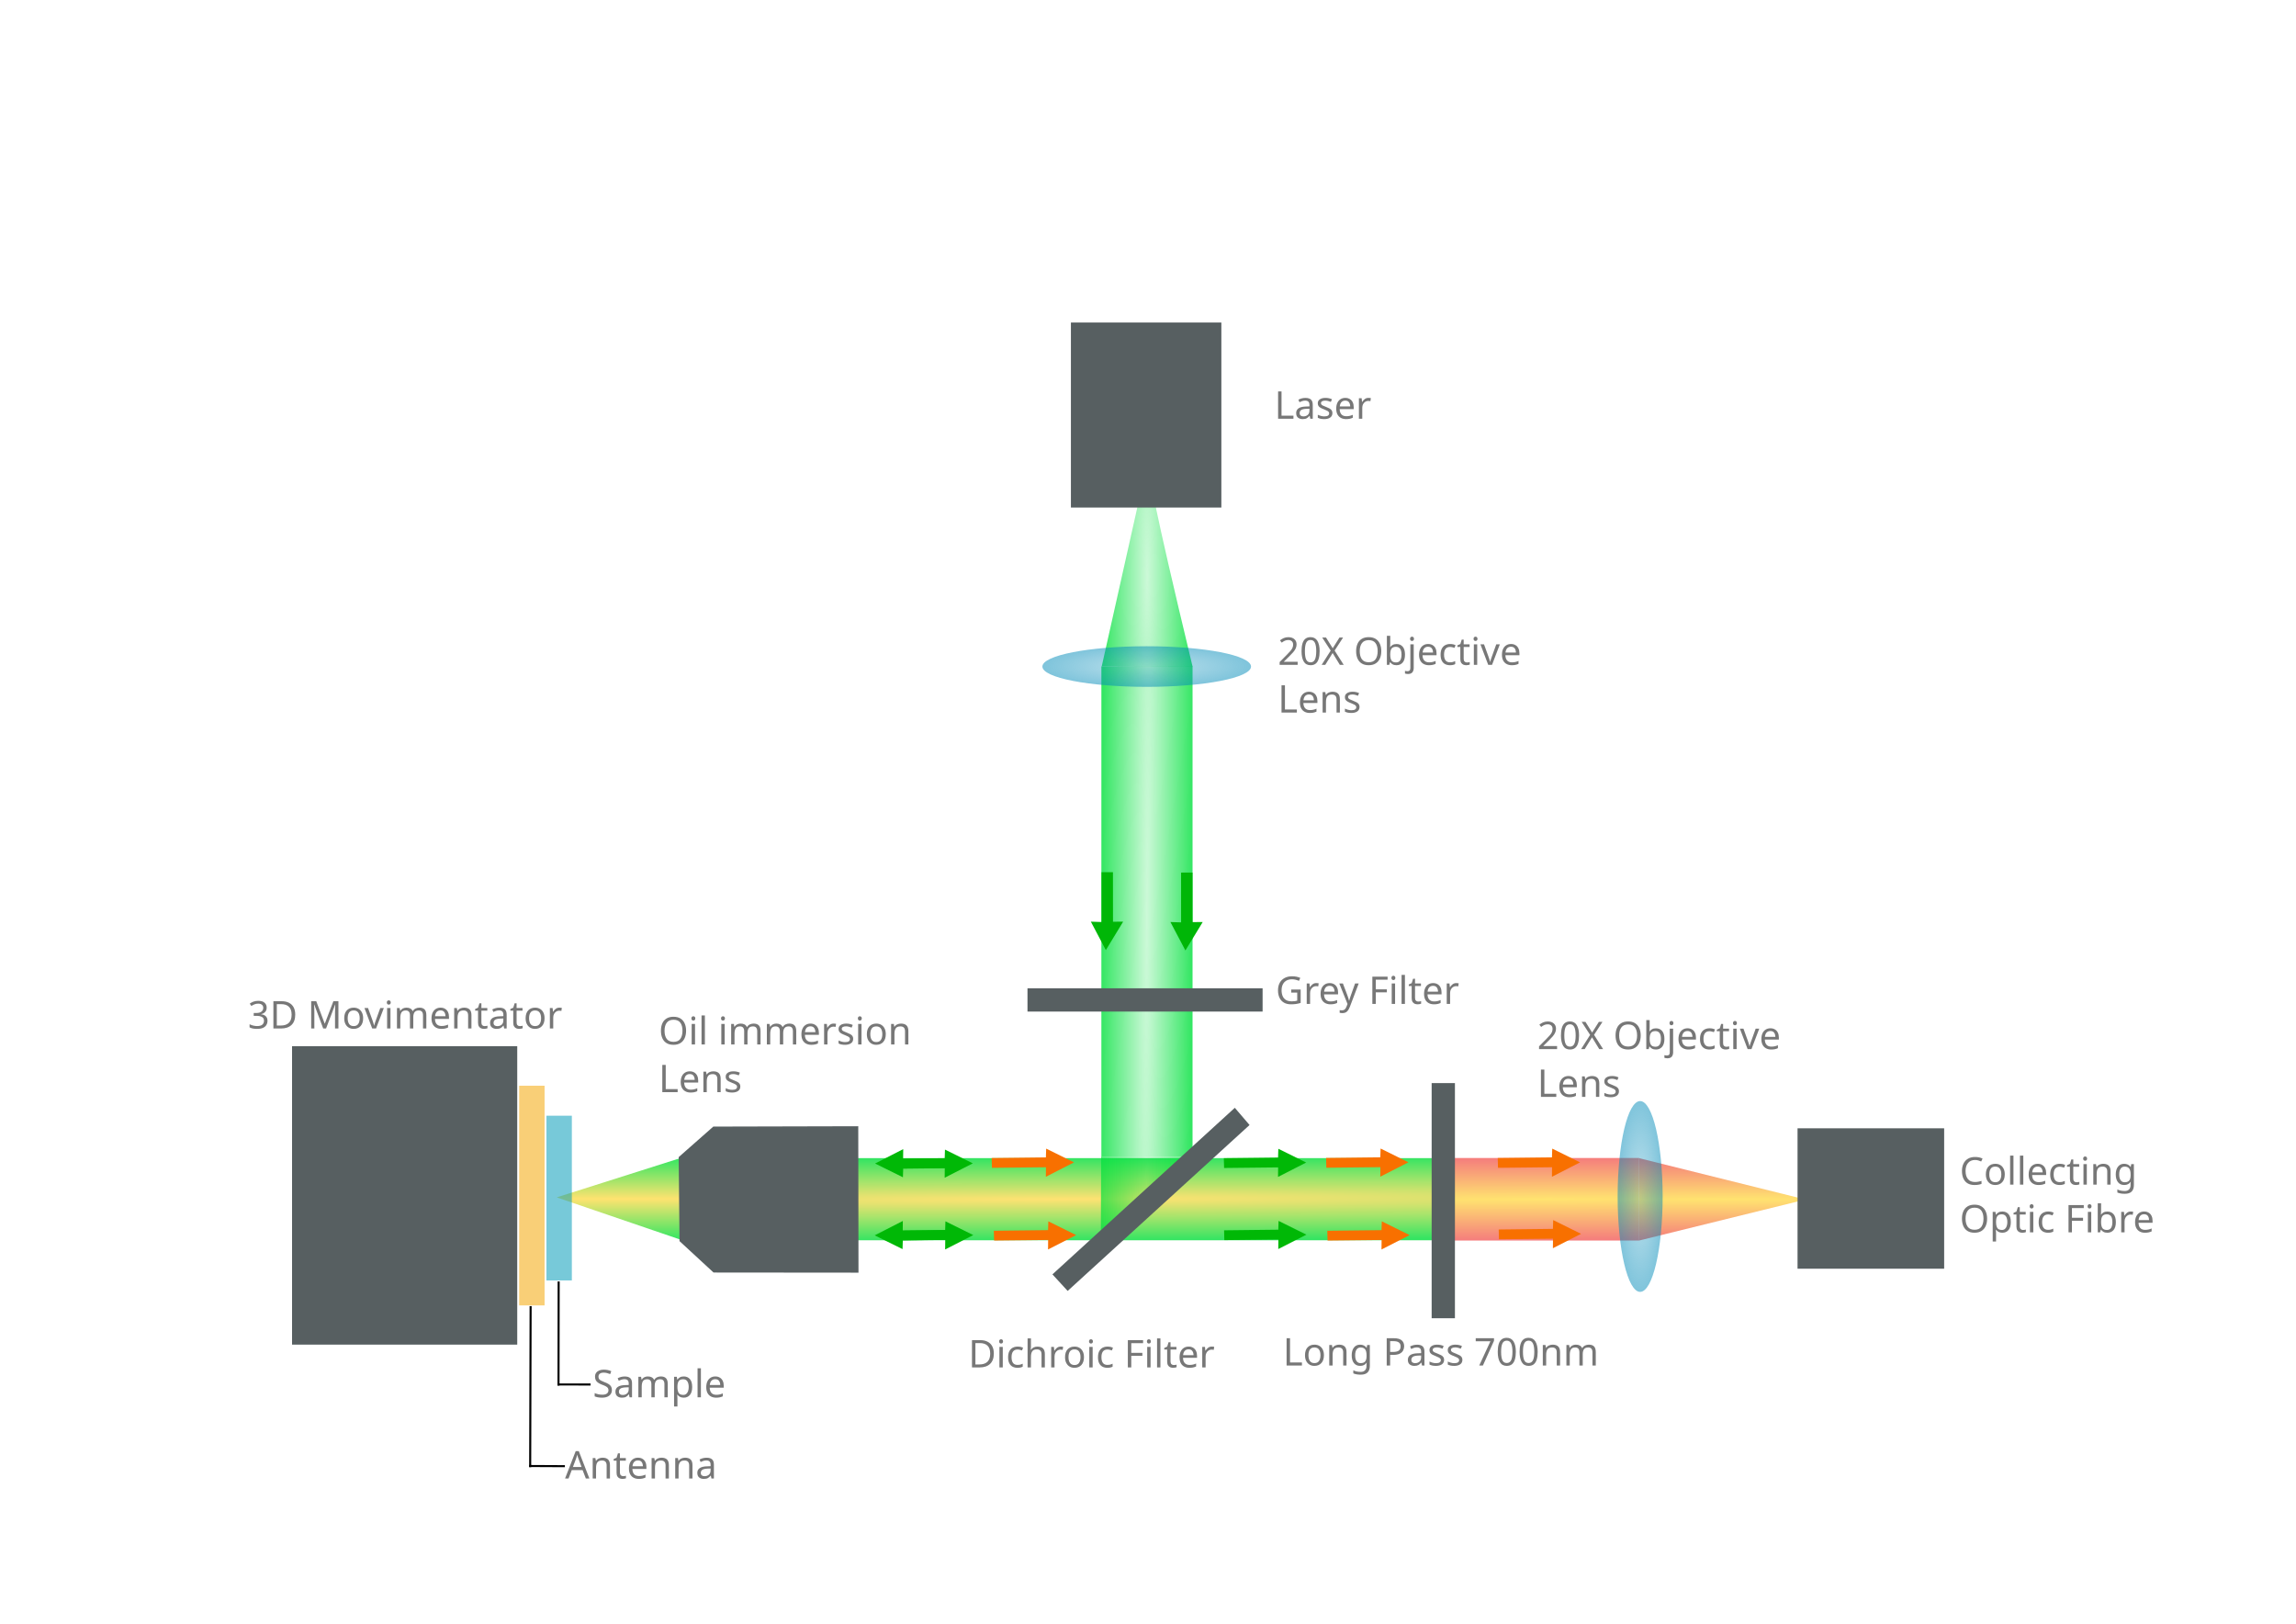
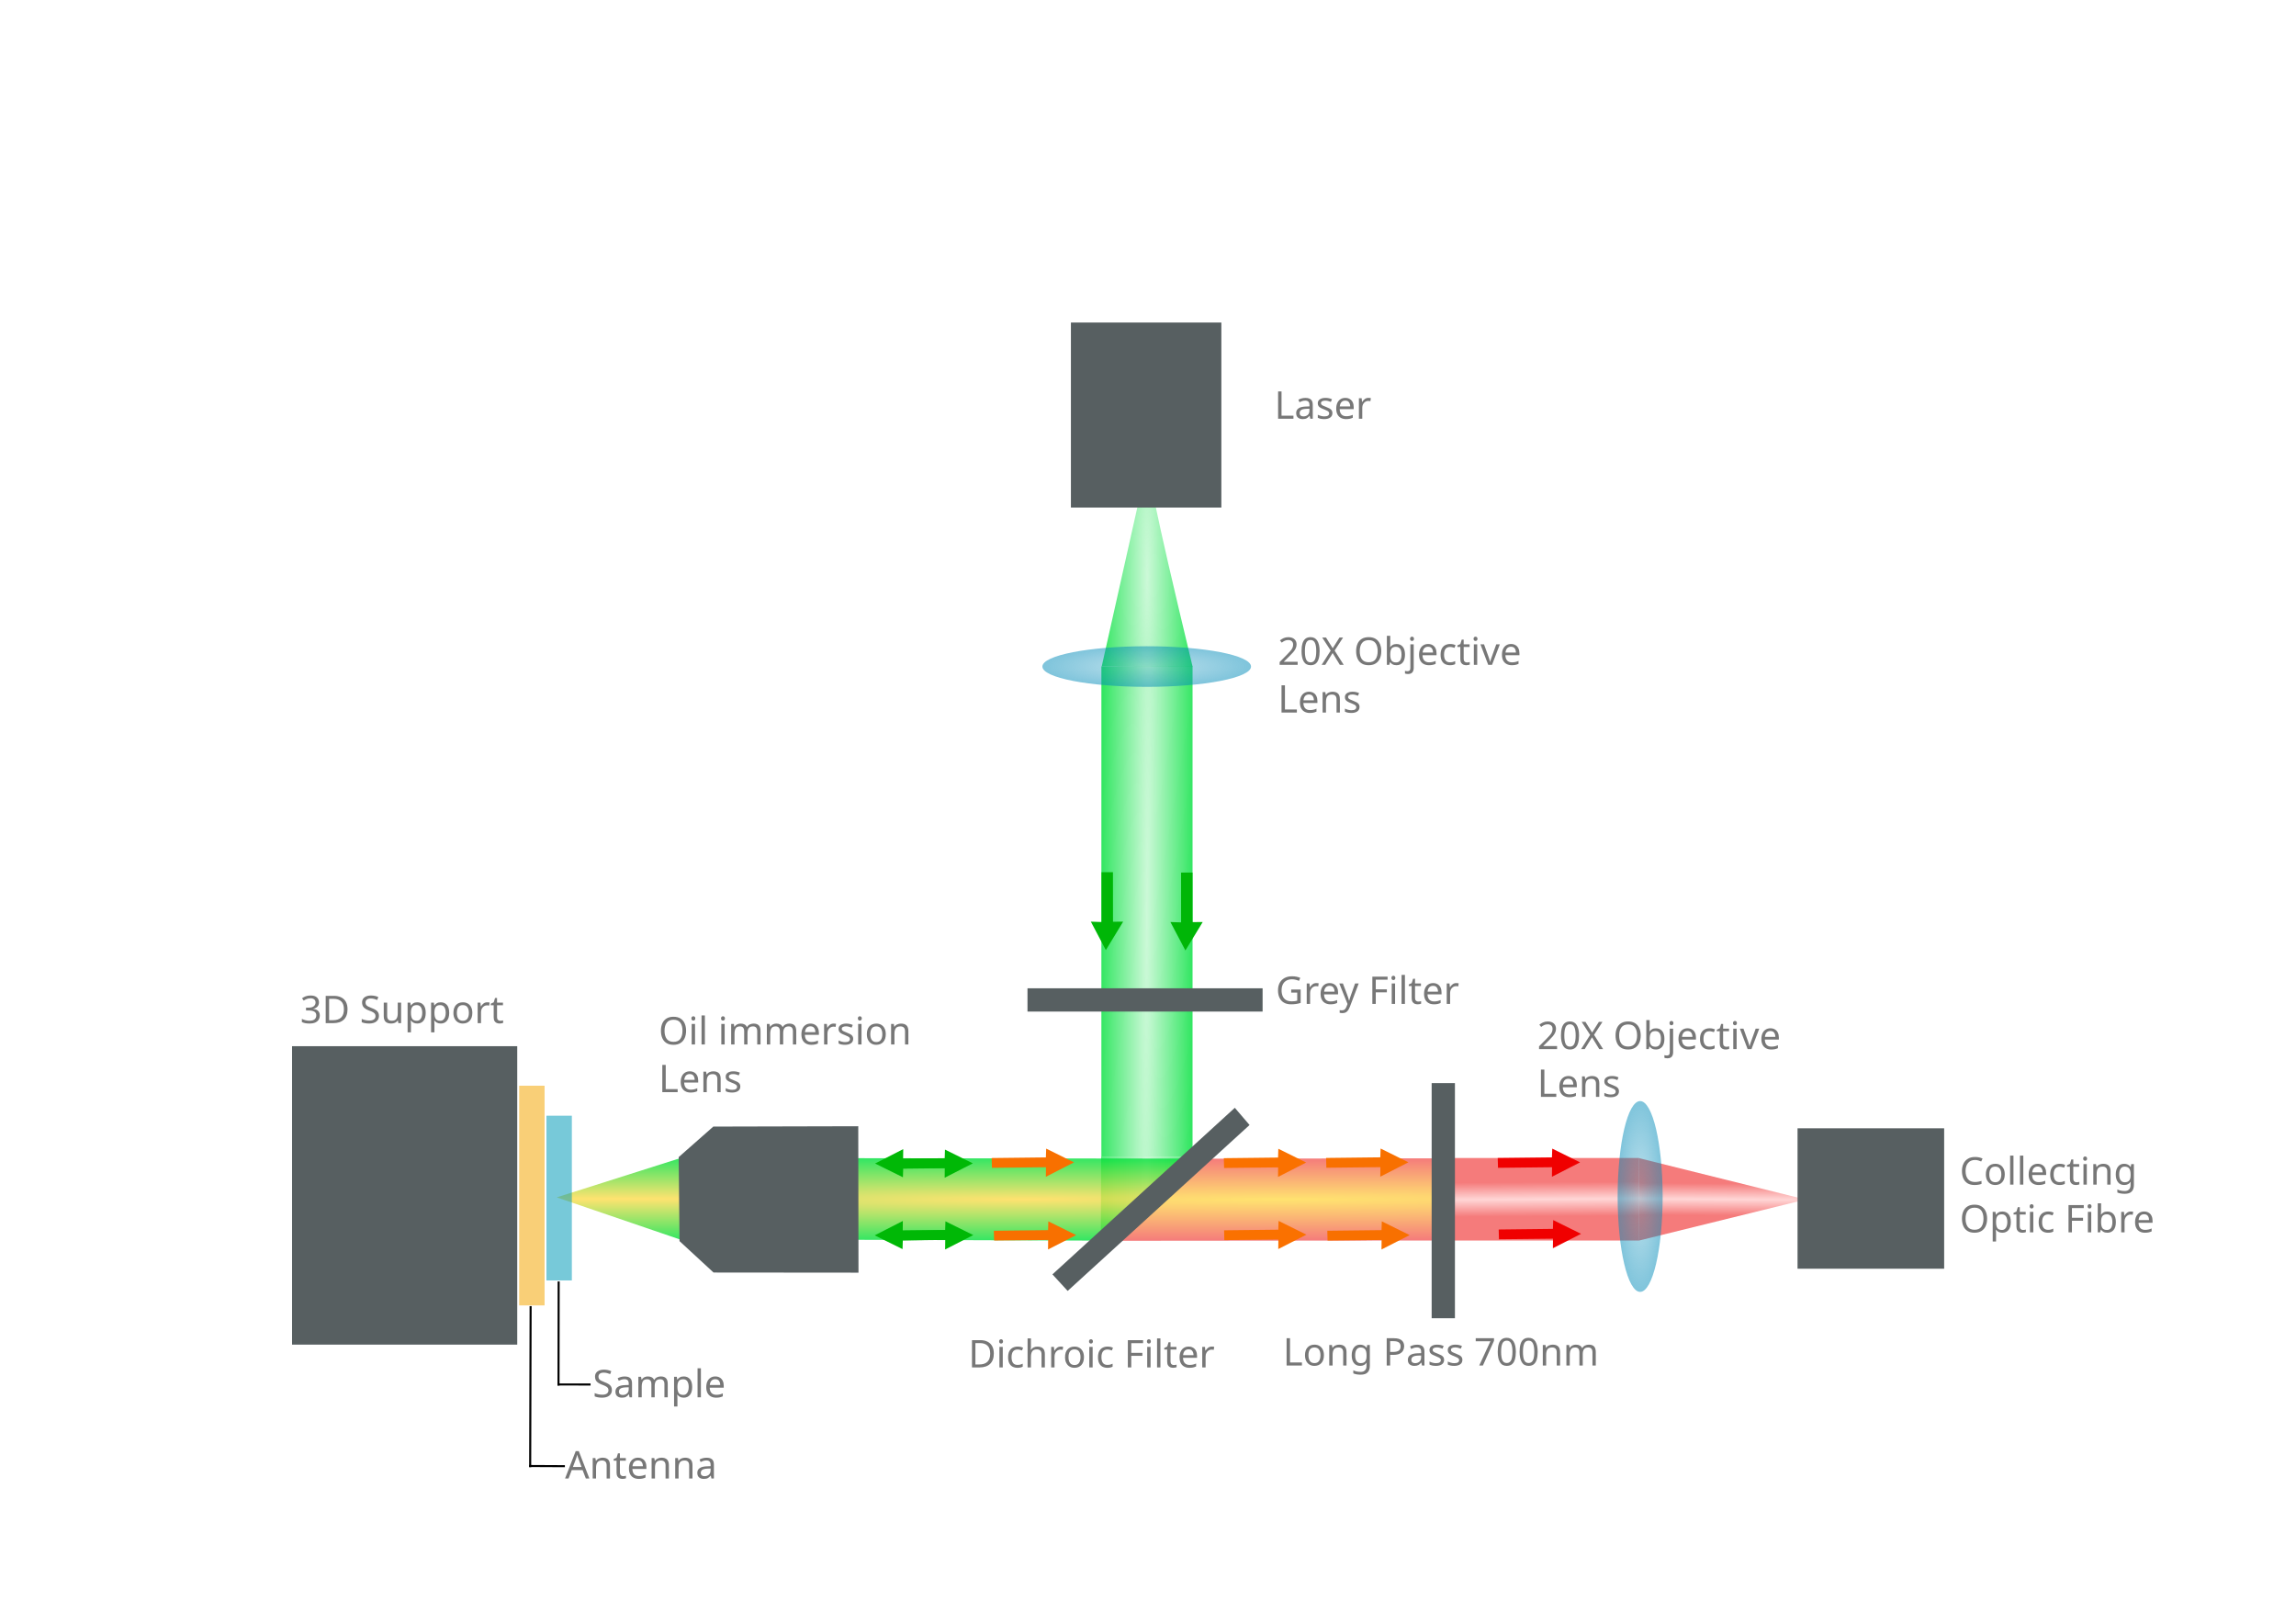
<svg xmlns="http://www.w3.org/2000/svg" xmlns:xlink="http://www.w3.org/1999/xlink" width="297mm" height="210mm" viewBox="0 0 1122.52 793.701" version="1.1" id="svg5" xml:space="preserve">
  <defs id="defs2">
+     <linearGradient id="linearGradient142425">
+       <stop style="stop-color:#ffdb4c;stop-opacity:0.8;" offset="0" id="stop142421" />
+       <stop style="stop-color:#f25a5a;stop-opacity:0.8;" offset="1" id="stop142423" />
+     </linearGradient>
+     <linearGradient id="linearGradient142291">
+       <stop style="stop-color:#ffdb4c;stop-opacity:0.8;" offset="0" id="stop142287" />
+       <stop style="stop-color:#00e03c;stop-opacity:0.8;" offset="1" id="stop142289" />
+     </linearGradient>
    <linearGradient id="linearGradient7463">
      <stop style="stop-color:#008ab8;stop-opacity:0.25;" offset="0" id="stop7459" />
      <stop style="stop-color:#008ab8;stop-opacity:0.5;" offset="1" id="stop7461" />
    </linearGradient>
    <linearGradient id="linearGradient7401">
      <stop style="stop-color:#008ab8;stop-opacity:0.252;" offset="0" id="stop7397" />
      <stop style="stop-color:#008ab8;stop-opacity:0.503;" offset="1" id="stop7399" />
    </linearGradient>
    <linearGradient id="linearGradient1338">
-       <stop style="stop-color:#ffdc4c;stop-opacity:0.8;" offset="0" id="stop1334" />
+       <stop style="stop-color:#ffcccc;stop-opacity:0.8;" offset="0" id="stop1334" />
      <stop style="stop-color:#f25a5a;stop-opacity:0.8;" offset="1" id="stop1336" />
    </linearGradient>
    <linearGradient id="linearGradient1328">
-       <stop style="stop-color:#ffdc4c;stop-opacity:0.8;" offset="0" id="stop1324" />
-       <stop style="stop-color:#f25c5c;stop-opacity:0.8;" offset="1" id="stop1326" />
+       <stop style="stop-color:#ffcccc;stop-opacity:0.8;" offset="0" id="stop1324" />
+       <stop style="stop-color:#f25a5a;stop-opacity:0.8;" offset="1" id="stop1326" />
    </linearGradient>
    <linearGradient id="linearGradient1316">
      <stop style="stop-color:#00e03b;stop-opacity:0.2;" offset="0" id="stop1312" />
      <stop style="stop-color:#00e03b;stop-opacity:0.8;" offset="1" id="stop1314" />
    </linearGradient>
    <linearGradient id="linearGradient1306">
      <stop style="stop-color:#ffdc4c;stop-opacity:0.8;" offset="0" id="stop1302" />
      <stop style="stop-color:#00e03b;stop-opacity:0.8;" offset="1" id="stop1304" />
    </linearGradient>
    <linearGradient id="linearGradient1094">
      <stop style="stop-color:#00e03b;stop-opacity:0.2;" offset="0" id="stop1090" />
      <stop style="stop-color:#00e03b;stop-opacity:0.8;" offset="1" id="stop1092" />
    </linearGradient>
    <linearGradient id="linearGradient1031">
      <stop style="stop-color:#00e03b;stop-opacity:0.2;" offset="0" id="stop1027" />
      <stop style="stop-color:#00e03b;stop-opacity:0.8;" offset="1" id="stop1029" />
    </linearGradient>
-     <linearGradient id="linearGradient967">
-       <stop style="stop-color:#ffdb4f;stop-opacity:0.8;" offset="0" id="stop963" />
-       <stop style="stop-color:#00de3a;stop-opacity:0.795;" offset="1" id="stop965" />
-     </linearGradient>
-     <radialGradient xlink:href="#linearGradient967" id="radialGradient969" cx="589.366" cy="296.884" fx="589.366" fy="296.884" r="145.403" gradientTransform="matrix(7.243679,-0.02334468,7.3595839e-4,0.1380616,-4789.229,-613.4253)" gradientUnits="userSpaceOnUse" />
    <radialGradient xlink:href="#linearGradient1031" id="radialGradient1035" cx="589.023" cy="433.236" fx="589.023" fy="433.236" r="22.284" gradientTransform="matrix(0.9999825,0.006138,-0.2894306,50.80317,-1024.374,-22458.946)" gradientUnits="userSpaceOnUse" />
    <radialGradient xlink:href="#linearGradient1094" id="radialGradient1096" cx="589.163" cy="297.174" fx="589.163" fy="297.174" r="22.4" gradientTransform="matrix(-0.08175472,46.18989,-1.212048,-0.00214526,968.9517,-26626.762)" gradientUnits="userSpaceOnUse" />
    <radialGradient xlink:href="#linearGradient1306" id="radialGradient1308" cx="846.855" cy="295.381" fx="846.855" fy="295.381" r="29.752" gradientTransform="matrix(-47.81194,-0.0156716,2.0187835e-4,-0.6720537,40792.297,797.8414)" gradientUnits="userSpaceOnUse" />
    <radialGradient xlink:href="#linearGradient1316" id="radialGradient1318" cx="588.565" cy="604.847" fx="588.565" fy="604.847" r="21.085" gradientTransform="matrix(-1.053912,-0.00137225,0.01687529,-14.36224,1170.943,8969.824)" gradientUnits="userSpaceOnUse" />
-     <radialGradient xlink:href="#linearGradient1328" id="radialGradient1330" cx="399.814" cy="297.119" fx="399.814" fy="297.119" r="45.133" gradientTransform="matrix(23.7342,-0.06273479,0.0012838,0.4469912,-10243.602,-693.9553)" gradientUnits="userSpaceOnUse" />
-     <radialGradient xlink:href="#linearGradient1338" id="radialGradient1340" cx="304.69" cy="298.355" fx="304.69" fy="298.355" r="35.299" gradientTransform="matrix(-26.89973,0.07109816,-0.00179896,-0.5700213,9038.664,734.6787)" gradientUnits="userSpaceOnUse" />
+     <radialGradient xlink:href="#linearGradient1328" id="radialGradient1330" cx="399.814" cy="297.119" fx="399.814" fy="297.119" r="45.133" gradientTransform="matrix(23.73389,-0.1364369,0.00107759,0.1844231,-10243.417,-586.4742)" gradientUnits="userSpaceOnUse" />
+     <radialGradient xlink:href="#linearGradient1338" id="radialGradient1340" cx="304.69" cy="298.355" fx="304.69" fy="298.355" r="35.299" gradientTransform="matrix(-26.89938,-0.1544634,0.00122538,-0.2210527,9037.654,699.2886)" gradientUnits="userSpaceOnUse" />
    <radialGradient xlink:href="#linearGradient7401" id="radialGradient7403" cx="589.248" cy="556.75" fx="589.248" fy="556.75" r="50.998" gradientTransform="matrix(1,0,0,0.1945551,-1149.879,-434.1432)" gradientUnits="userSpaceOnUse" />
    <radialGradient xlink:href="#linearGradient7463" id="radialGradient7465" cx="347.947" cy="298.671" fx="347.947" fy="298.671" r="10.997" gradientTransform="matrix(1,0,0,4.240666,-1149.814,-1851.426)" gradientUnits="userSpaceOnUse" />
+     <radialGradient xlink:href="#linearGradient142291" id="radialGradient142293" cx="500.963" cy="586.304" fx="500.963" fy="586.304" r="83.061" gradientTransform="matrix(6.349958,-0.01084477,4.1444592e-4,0.2426714,-2680.374,449.458)" gradientUnits="userSpaceOnUse" />
+     <radialGradient xlink:href="#linearGradient142425" id="radialGradient142427" cx="626.026" cy="586.364" fx="626.026" fy="586.364" r="83.433" gradientTransform="matrix(8.647258,-0.02093723,5.8516725e-4,0.2416792,-4787.728,457.7591)" gradientUnits="userSpaceOnUse" />
  </defs>
  <g id="layer1">
-     <rect style="fill:url(#radialGradient969);fill-opacity:1;stroke-width:1.134" id="rect938" width="374.005" height="40.149" x="-706.836" y="-606.27" transform="scale(-1)" />
-     <rect style="fill:url(#radialGradient1035);fill-opacity:1;stroke-width:1.019" id="rect1025" width="44.568" height="239.635" x="-583.038" y="-565.398" ry="0" transform="scale(-1)" />
-     <rect style="fill:#575f61;fill-opacity:1" id="rect7519-2" width="11.378" height="114.947" x="-494.477" y="502.341" transform="rotate(-90)" />
-     <path style="fill:url(#radialGradient1096);fill-opacity:1" d="m 538.362,565.389 -0.167,41.204 44.801,-41.173 z" id="path1088" />
-     <path style="fill:url(#radialGradient1308);fill-opacity:1;stroke-width:1.044" d="m 332.952,606.053 c -0.189,-39.99 -0.189,-39.99 -0.189,-39.99 l -60.587,19.234 z" id="path1300" />
-     <path style="fill:url(#radialGradient1318);fill-opacity:1;stroke-width:1.081" d="m 583.076,325.918 c -20.988,-87.23 -19.629,-87.539 -19.629,-87.539 l -5.252,0.054 -19.564,87.324 z" id="path1310" />
-     <rect style="fill:url(#radialGradient1330);fill-opacity:1;stroke-width:1.029" id="rect1320" width="94.871" height="40.348" x="-801.388" y="-606.402" ry="0" transform="scale(-1)" />
-     <path style="fill:url(#radialGradient1340);fill-opacity:1;stroke-width:1.102" d="m 801.375,606.394 81.351,-20.036 -81.305,-20.207 z" id="path1332" />
-     <path style="fill:#00b607;fill-opacity:1" d="m 544.142,450.564 c -0.019,-24.216 -0.019,-24.216 -0.019,-24.216 l -5.594,0.014 0.008,24.338 -5.219,-0.174 7.334,13.9 8.457,-13.899 z" id="path1344" />
-     <path style="fill:#00b607;fill-opacity:1" d="m 583.046,450.745 c -0.019,-24.216 -0.019,-24.216 -0.019,-24.216 l -5.594,0.014 0.008,24.338 -5.219,-0.174 7.334,13.9 8.457,-13.899 z" id="path1344-3" />
-     <path style="fill:#f87000;fill-opacity:1" d="m 512.399,601.314 0.137,-4.296 13.612,6.724 -13.758,7.03 0.05,-4.652 -26.423,0.287 -0.125,-4.788 z" id="path7140" />
-     <path style="fill:#f87000;fill-opacity:1" d="m 511.337,565.765 0.137,-4.296 13.612,6.724 -13.758,7.03 0.05,-4.652 -26.423,0.287 -0.125,-4.788 z" id="path7140-9" />
-     <path style="fill:#00b806;fill-opacity:1" d="m 624.843,565.837 0.137,-4.296 13.612,6.724 -13.758,7.03 0.05,-4.652 -26.423,0.287 -0.125,-4.788 z" id="path7140-1" />
-     <path style="fill:#f87000;fill-opacity:1" d="m 758.756,565.762 0.137,-4.296 13.612,6.724 -13.758,7.03 0.05,-4.652 -26.423,0.287 -0.125,-4.788 z" id="path7140-2" />
-     <path style="fill:#f87000;fill-opacity:1" d="m 759.227,600.701 0.137,-4.296 13.612,6.724 -13.758,7.03 0.05,-4.652 -26.423,0.287 -0.125,-4.788 z" id="path7140-7" />
-     <path style="fill:#f87000;fill-opacity:1" d="m 675.43,601.32 0.137,-4.296 13.612,6.724 -13.758,7.03 0.05,-4.652 -26.423,0.287 -0.125,-4.788 z" id="path7140-0" />
-     <path style="fill:#00b806;fill-opacity:1" d="m 624.961,601.102 0.137,-4.296 13.612,6.724 -13.758,7.03 0.05,-4.652 -26.423,0.287 -0.125,-4.788 z" id="path7140-93" />
-     <path style="fill:#f87000;fill-opacity:1" d="m 674.837,565.723 0.137,-4.296 13.612,6.724 -13.758,7.03 0.05,-4.652 -26.423,0.287 -0.125,-4.788 z" id="path7140-6" />
-     <path style="fill:#00b806;fill-opacity:1" d="m 462.088,601.308 0.137,-4.296 13.612,6.724 -13.758,7.03 0.05,-4.652 -26.423,0.287 -0.125,-4.788 z" id="path7140-06" />
-     <path style="fill:#00b806;fill-opacity:1" d="m 461.864,566.238 0.137,-4.296 13.612,6.724 -13.758,7.03 0.05,-4.652 -26.423,0.287 -0.125,-4.788 z" id="path7140-26" />
-     <path style="fill:#00b806;fill-opacity:1" d="m 441.578,571.174 -0.137,4.296 -13.612,-6.724 13.758,-7.03 -0.05,4.652 26.423,-0.287 0.125,4.788 z" id="path7140-79" />
-     <path style="fill:#00b806;fill-opacity:1" d="m 441.391,606.295 -0.137,4.296 -13.612,-6.724 13.758,-7.03 -0.05,4.652 26.423,-0.287 0.125,4.788 z" id="path7140-18" />
-     <ellipse style="fill:url(#radialGradient7403);fill-opacity:1" id="path7395" cx="-560.631" cy="-325.825" rx="50.998" ry="9.922" transform="scale(-1)" />
-     <ellipse style="fill:url(#radialGradient7465);fill-opacity:1" id="path7405" cx="-801.868" cy="-584.863" rx="10.997" ry="46.634" transform="scale(-1)" />
-     <rect style="fill:#575f61;fill-opacity:1" id="rect7519" width="11.378" height="114.947" x="-711.319" y="-644.385" transform="scale(-1)" />
-     <path style="fill:#575f61;fill-opacity:1" d="m 610.911,549.927 c -7.207,-8.411 -7.207,-8.411 -7.207,-8.411 l -89.168,81.423 7.441,8.092 z" id="path8702" />
-     <path style="fill:#575f61;fill-opacity:1" d="m 419.718,622.104 -0.111,-71.576 -70.868,0.174 -16.926,14.917 0.403,41.061 16.641,15.359 z" id="path8704" />
-     <rect style="fill:#009bb8;fill-opacity:0.532" id="rect8706" width="12.432" height="80.524" x="-279.583" y="-625.909" transform="scale(-1)" />
-     <rect style="fill:#f4a600;fill-opacity:0.532;stroke-width:1.155" id="rect8706-8" width="12.432" height="107.391" x="-266.247" y="-638.114" transform="scale(-1)" />
-     <text xml:space="preserve" style="font-size:18.667px;fill:#000000;fill-opacity:0.532" x="624.727" y="324.985" id="text20026">
-       <tspan id="tspan20024" x="624.727" y="324.985" style="font-style:normal;font-variant:normal;font-weight:normal;font-stretch:normal;font-size:18.667px;font-family:sans-serif;-inkscape-font-specification:sans-serif;fill:#000000;fill-opacity:0.532">20X Objective </tspan>
-       <tspan x="624.727" y="348.318" style="font-style:normal;font-variant:normal;font-weight:normal;font-stretch:normal;font-size:18.667px;font-family:sans-serif;-inkscape-font-specification:sans-serif;fill:#000000;fill-opacity:0.532" id="tspan20333">Lens</tspan>
-     </text>
-     <text xml:space="preserve" style="font-size:18.667px;fill:#000000;fill-opacity:0.532" x="751.558" y="512.834" id="text20026-1">
-       <tspan id="tspan20024-29" x="751.558" y="512.834" style="font-style:normal;font-variant:normal;font-weight:normal;font-stretch:normal;font-size:18.667px;font-family:sans-serif;-inkscape-font-specification:sans-serif;fill:#000000;fill-opacity:0.532">20X Objective </tspan>
-       <tspan x="751.558" y="536.167" style="font-style:normal;font-variant:normal;font-weight:normal;font-stretch:normal;font-size:18.667px;font-family:sans-serif;-inkscape-font-specification:sans-serif;fill:#000000;fill-opacity:0.532" id="tspan20333-3">Lens</tspan>
-     </text>
-     <text xml:space="preserve" style="font-size:18.667px;fill:#000000;fill-opacity:0.532" x="623.679" y="490.74" id="text20026-2">
-       <tspan id="tspan20024-3" x="623.679" y="490.74" style="font-style:normal;font-variant:normal;font-weight:normal;font-stretch:normal;font-size:18.667px;font-family:sans-serif;-inkscape-font-specification:sans-serif;fill:#000000;fill-opacity:0.532">Grey Filter</tspan>
-     </text>
-     <text xml:space="preserve" style="font-size:18.667px;fill:#000000;fill-opacity:0.532" x="289.786" y="683.021" id="text20026-2-4">
-       <tspan id="tspan20024-3-7" x="289.786" y="683.021" style="font-style:normal;font-variant:normal;font-weight:normal;font-stretch:normal;font-size:18.667px;font-family:sans-serif;-inkscape-font-specification:sans-serif;fill:#000000;fill-opacity:0.532">Sample</tspan>
-     </text>
-     <text xml:space="preserve" style="font-size:18.667px;fill:#000000;fill-opacity:0.532" x="276.255" y="722.732" id="text20026-2-4-4">
-       <tspan id="tspan20024-3-7-5" x="276.255" y="722.732" style="font-style:normal;font-variant:normal;font-weight:normal;font-stretch:normal;font-size:18.667px;font-family:sans-serif;-inkscape-font-specification:sans-serif;fill:#000000;fill-opacity:0.532">Antenna</tspan>
-     </text>
-     <text xml:space="preserve" style="font-size:18.667px;fill:#000000;fill-opacity:0.532" x="473.393" y="668.419" id="text20026-7">
-       <tspan id="tspan20024-5" x="473.393" y="668.419" style="font-style:normal;font-variant:normal;font-weight:normal;font-stretch:normal;font-size:18.667px;font-family:sans-serif;-inkscape-font-specification:sans-serif;fill:#000000;fill-opacity:0.532">Dichroic Filter</tspan>
-     </text>
-     <text xml:space="preserve" style="font-size:18.667px;fill:#000000;fill-opacity:0.532" x="627.208" y="667.487" id="text20026-9">
-       <tspan id="tspan20024-2" x="627.208" y="667.487" style="font-style:normal;font-variant:normal;font-weight:normal;font-stretch:normal;font-size:18.667px;font-family:sans-serif;-inkscape-font-specification:sans-serif;fill:#000000;fill-opacity:0.532">Long Pass 700nm</tspan>
-     </text>
-     <text xml:space="preserve" style="font-size:18.667px;fill:#000000;fill-opacity:0.532" x="321.992" y="510.536" id="text20026-28">
-       <tspan id="tspan20024-9" x="321.992" y="510.536" style="font-style:normal;font-variant:normal;font-weight:normal;font-stretch:normal;font-size:18.667px;font-family:sans-serif;-inkscape-font-specification:sans-serif;fill:#000000;fill-opacity:0.532">Oil immersion</tspan>
-       <tspan x="321.992" y="533.869" style="font-style:normal;font-variant:normal;font-weight:normal;font-stretch:normal;font-size:18.667px;font-family:sans-serif;-inkscape-font-specification:sans-serif;fill:#000000;fill-opacity:0.532" id="tspan20208">Lens </tspan>
-     </text>
-     <rect style="fill:#575f61;fill-opacity:1" id="rect50283" width="73.552" height="90.449" x="523.571" y="157.657" />
-     <text xml:space="preserve" style="font-size:18.667px;fill:#000000;fill-opacity:0.532" x="623.057" y="204.676" id="text20026-2-1">
-       <tspan id="tspan20024-3-9" x="623.057" y="204.676" style="font-style:normal;font-variant:normal;font-weight:normal;font-stretch:normal;font-size:18.667px;font-family:sans-serif;-inkscape-font-specification:sans-serif;fill:#000000;fill-opacity:0.532">Laser</tspan>
-     </text>
-     <rect style="fill:#575f61;fill-opacity:1" id="rect50515" width="110.097" height="145.879" x="142.783" y="511.4" />
-     <rect style="fill:#575f61;fill-opacity:1;stroke-width:0.553" id="rect50515-0" width="71.678" height="68.632" x="878.825" y="551.54" />
    <text xml:space="preserve" style="font-size:18.667px;fill:#000000;fill-opacity:0.532" x="142.985" y="684.922" id="text20026-2-4-0">
      <tspan id="tspan20024-3-7-3" x="142.985" y="684.922" style="font-size:18.667px;fill:#000000;fill-opacity:0.532" />
    </text>
-     <text xml:space="preserve" style="font-size:18.667px;fill:#000000;fill-opacity:0.533" x="121.172" y="502.753" id="text20026-2-4-6">
-       <tspan id="tspan20024-3-7-1" x="121.172" y="502.753" style="font-style:normal;font-variant:normal;font-weight:normal;font-stretch:normal;font-size:18.667px;font-family:sans-serif;-inkscape-font-specification:sans-serif;fill:#000000;fill-opacity:0.533">3D Movimentator</tspan>
-     </text>
-     <text xml:space="preserve" style="font-size:18.667px;fill:#000000;fill-opacity:0.532" x="958.062" y="579.067" id="text20026-2-2">
-       <tspan id="tspan20024-3-0" x="958.062" y="579.067" style="font-style:normal;font-variant:normal;font-weight:normal;font-stretch:normal;font-size:18.667px;font-family:sans-serif;-inkscape-font-specification:sans-serif;fill:#000000;fill-opacity:0.532">Collecting</tspan>
-       <tspan x="958.062" y="602.4" style="font-style:normal;font-variant:normal;font-weight:normal;font-stretch:normal;font-size:18.667px;font-family:sans-serif;-inkscape-font-specification:sans-serif;fill:#000000;fill-opacity:0.532" id="tspan52725">Optic Fibre</tspan>
-     </text>
-     <path style="fill:#6f9173;fill-opacity:1;fill-rule:evenodd;stroke:#000000;stroke-width:1px;stroke-linecap:butt;stroke-linejoin:miter;stroke-opacity:1" d="m 273.131,626.391 -0.072,50.904" id="path52733" />
-     <path style="fill:none;fill-rule:evenodd;stroke:#000000;stroke-width:1px;stroke-linecap:butt;stroke-linejoin:miter;stroke-opacity:1" d="m 259.421,638.447 -0.215,78.727" id="path52735" />
-     <path style="display:inline;fill:none;fill-rule:evenodd;stroke:#000000;stroke-width:1px;stroke-linecap:butt;stroke-linejoin:miter;stroke-opacity:1" d="m 272.579,676.754 16.148,0.024" id="path52737" />
-     <path style="fill:none;fill-rule:evenodd;stroke:#000000;stroke-width:1px;stroke-linecap:butt;stroke-linejoin:miter;stroke-opacity:1" d="m 317.759,662.87 v 0" id="path52739" />
-     <path style="display:inline;fill:none;fill-rule:evenodd;stroke:#000000;stroke-width:1px;stroke-linecap:butt;stroke-linejoin:miter;stroke-opacity:1" d="m 258.722,716.615 17.455,0.086" id="path52743" />
+     <g id="g31585">
+       <path style="fill:url(#radialGradient142427);stroke-width:1.002;stroke-opacity:0;fill-opacity:1" d="m 583.88,566.407 -41.287,40.12 166.866,-0.148 -0.479,-40.18 z" id="path142419" />
+       <rect style="fill:url(#radialGradient1035);fill-opacity:1;stroke-width:1.019" id="rect1025" width="44.568" height="239.635" x="-583.038" y="-565.398" ry="0" transform="scale(-1)" />
+       <rect style="fill:#575f61;fill-opacity:1" id="rect7519-2" width="11.378" height="114.947" x="-494.477" y="502.341" transform="rotate(-90)" />
+       <path style="fill:url(#radialGradient1096);fill-opacity:1" d="m 538.362,565.389 -0.167,41.204 44.801,-41.173 z" id="path1088" />
+       <path style="fill:url(#radialGradient1308);fill-opacity:1;stroke-width:1.044" d="m 332.952,606.053 c -0.189,-39.99 -0.189,-39.99 -0.189,-39.99 l -60.587,19.234 z" id="path1300" />
+       <path style="fill:url(#radialGradient1318);fill-opacity:1;stroke-width:1.081" d="m 583.076,325.918 c -20.988,-87.23 -19.629,-87.539 -19.629,-87.539 l -5.252,0.054 -19.564,87.324 z" id="path1310" />
+       <rect style="fill:url(#radialGradient1330);fill-opacity:1;stroke-width:1.029" id="rect1320" width="94.871" height="40.348" x="-801.388" y="-606.402" ry="0" transform="scale(-1)" />
+       <path style="fill:url(#radialGradient142293);stroke-width:1.002;stroke-opacity:0;fill-opacity:1" d="m 418.207,566.148 -0.306,39.892 124.496,0.421 41.627,-40.093 z" id="path142189" />
+       <path style="fill:url(#radialGradient1340);fill-opacity:1;stroke-width:1.102" d="m 801.375,606.394 81.351,-20.036 -81.305,-20.207 z" id="path1332" />
+       <path style="fill:#00b607;fill-opacity:1" d="m 544.142,450.564 c -0.019,-24.216 -0.019,-24.216 -0.019,-24.216 l -5.594,0.014 0.008,24.338 -5.219,-0.174 7.334,13.9 8.457,-13.899 z" id="path1344" />
+       <path style="fill:#00b607;fill-opacity:1" d="m 583.046,450.745 c -0.019,-24.216 -0.019,-24.216 -0.019,-24.216 l -5.594,0.014 0.008,24.338 -5.219,-0.174 7.334,13.9 8.457,-13.899 z" id="path1344-3" />
+       <path style="fill:#f87000;fill-opacity:1" d="m 512.399,601.314 0.137,-4.296 13.612,6.724 -13.758,7.03 0.05,-4.652 -26.423,0.287 -0.125,-4.788 z" id="path7140" />
+       <path style="fill:#f87000;fill-opacity:1" d="m 511.337,565.765 0.137,-4.296 13.612,6.724 -13.758,7.03 0.05,-4.652 -26.423,0.287 -0.125,-4.788 z" id="path7140-9" />
+       <path style="fill:#fa7100;fill-opacity:1" d="m 624.843,565.837 0.137,-4.296 13.612,6.724 -13.758,7.03 0.05,-4.652 -26.423,0.287 -0.125,-4.788 z" id="path7140-1" />
+       <path style="fill:#f00000;fill-opacity:1" d="m 758.756,565.762 0.137,-4.296 13.612,6.724 -13.758,7.03 0.05,-4.652 -26.423,0.287 -0.125,-4.788 z" id="path7140-2" />
+       <path style="fill:#f00000;fill-opacity:1" d="m 759.227,600.701 0.137,-4.296 13.612,6.724 -13.758,7.03 0.05,-4.652 -26.423,0.287 -0.125,-4.788 z" id="path7140-7" />
+       <path style="fill:#f87000;fill-opacity:1" d="m 675.43,601.32 0.137,-4.296 13.612,6.724 -13.758,7.03 0.05,-4.652 -26.423,0.287 -0.125,-4.788 z" id="path7140-0" />
+       <path style="fill:#fa7100;fill-opacity:1" d="m 624.961,601.102 0.137,-4.296 13.612,6.724 -13.758,7.03 0.05,-4.652 -26.423,0.287 -0.125,-4.788 z" id="path7140-93" />
+       <path style="fill:#f87000;fill-opacity:1" d="m 674.837,565.723 0.137,-4.296 13.612,6.724 -13.758,7.03 0.05,-4.652 -26.423,0.287 -0.125,-4.788 z" id="path7140-6" />
+       <path style="fill:#00b806;fill-opacity:1" d="m 462.088,601.308 0.137,-4.296 13.612,6.724 -13.758,7.03 0.05,-4.652 -26.423,0.287 -0.125,-4.788 z" id="path7140-06" />
+       <path style="fill:#00b806;fill-opacity:1" d="m 461.864,566.238 0.137,-4.296 13.612,6.724 -13.758,7.03 0.05,-4.652 -26.423,0.287 -0.125,-4.788 z" id="path7140-26" />
+       <path style="fill:#00b806;fill-opacity:1" d="m 441.578,571.174 -0.137,4.296 -13.612,-6.724 13.758,-7.03 -0.05,4.652 26.423,-0.287 0.125,4.788 z" id="path7140-79" />
+       <path style="fill:#00b806;fill-opacity:1" d="m 441.391,606.295 -0.137,4.296 -13.612,-6.724 13.758,-7.03 -0.05,4.652 26.423,-0.287 0.125,4.788 z" id="path7140-18" />
+       <ellipse style="fill:url(#radialGradient7403);fill-opacity:1" id="path7395" cx="-560.631" cy="-325.825" rx="50.998" ry="9.922" transform="scale(-1)" />
+       <ellipse style="fill:url(#radialGradient7465);fill-opacity:1" id="path7405" cx="-801.868" cy="-584.863" rx="10.997" ry="46.634" transform="scale(-1)" />
+       <rect style="fill:#575f61;fill-opacity:1" id="rect7519" width="11.378" height="114.947" x="-711.319" y="-644.385" transform="scale(-1)" />
+       <path style="fill:#575f61;fill-opacity:1" d="m 610.911,549.927 c -7.207,-8.411 -7.207,-8.411 -7.207,-8.411 l -89.168,81.423 7.441,8.092 z" id="path8702" />
+       <path style="fill:#575f61;fill-opacity:1" d="m 419.718,622.104 -0.111,-71.576 -70.868,0.174 -16.926,14.917 0.403,41.061 16.641,15.359 z" id="path8704" />
+       <rect style="fill:#009bb8;fill-opacity:0.532" id="rect8706" width="12.432" height="80.524" x="-279.583" y="-625.909" transform="scale(-1)" />
+       <rect style="fill:#f4a600;fill-opacity:0.532;stroke-width:1.155" id="rect8706-8" width="12.432" height="107.391" x="-266.247" y="-638.114" transform="scale(-1)" />
+       <text xml:space="preserve" style="font-size:18.667px;fill:#000000;fill-opacity:0.532" x="624.727" y="324.985" id="text20026">
+         <tspan id="tspan20024" x="624.727" y="324.985" style="font-style:normal;font-variant:normal;font-weight:normal;font-stretch:normal;font-size:18.667px;font-family:sans-serif;-inkscape-font-specification:sans-serif;fill:#000000;fill-opacity:0.532">20X Objective </tspan>
+         <tspan x="624.727" y="348.318" style="font-style:normal;font-variant:normal;font-weight:normal;font-stretch:normal;font-size:18.667px;font-family:sans-serif;-inkscape-font-specification:sans-serif;fill:#000000;fill-opacity:0.532" id="tspan20333">Lens</tspan>
+       </text>
+       <text xml:space="preserve" style="font-size:18.667px;fill:#000000;fill-opacity:0.532" x="751.558" y="512.834" id="text20026-1">
+         <tspan id="tspan20024-29" x="751.558" y="512.834" style="font-style:normal;font-variant:normal;font-weight:normal;font-stretch:normal;font-size:18.667px;font-family:sans-serif;-inkscape-font-specification:sans-serif;fill:#000000;fill-opacity:0.532">20X Objective </tspan>
+         <tspan x="751.558" y="536.167" style="font-style:normal;font-variant:normal;font-weight:normal;font-stretch:normal;font-size:18.667px;font-family:sans-serif;-inkscape-font-specification:sans-serif;fill:#000000;fill-opacity:0.532" id="tspan20333-3">Lens</tspan>
+       </text>
+       <text xml:space="preserve" style="font-size:18.667px;fill:#000000;fill-opacity:0.532" x="623.679" y="490.74" id="text20026-2">
+         <tspan id="tspan20024-3" x="623.679" y="490.74" style="font-style:normal;font-variant:normal;font-weight:normal;font-stretch:normal;font-size:18.667px;font-family:sans-serif;-inkscape-font-specification:sans-serif;fill:#000000;fill-opacity:0.532">Grey Filter</tspan>
+       </text>
+       <text xml:space="preserve" style="font-size:18.667px;fill:#000000;fill-opacity:0.532" x="289.786" y="683.021" id="text20026-2-4">
+         <tspan id="tspan20024-3-7" x="289.786" y="683.021" style="font-style:normal;font-variant:normal;font-weight:normal;font-stretch:normal;font-size:18.667px;font-family:sans-serif;-inkscape-font-specification:sans-serif;fill:#000000;fill-opacity:0.532">Sample</tspan>
+       </text>
+       <text xml:space="preserve" style="font-size:18.667px;fill:#000000;fill-opacity:0.532" x="276.255" y="722.732" id="text20026-2-4-4">
+         <tspan id="tspan20024-3-7-5" x="276.255" y="722.732" style="font-style:normal;font-variant:normal;font-weight:normal;font-stretch:normal;font-size:18.667px;font-family:sans-serif;-inkscape-font-specification:sans-serif;fill:#000000;fill-opacity:0.532">Antenna</tspan>
+       </text>
+       <text xml:space="preserve" style="font-size:18.667px;fill:#000000;fill-opacity:0.532" x="473.393" y="668.419" id="text20026-7">
+         <tspan id="tspan20024-5" x="473.393" y="668.419" style="font-style:normal;font-variant:normal;font-weight:normal;font-stretch:normal;font-size:18.667px;font-family:sans-serif;-inkscape-font-specification:sans-serif;fill:#000000;fill-opacity:0.532">Dichroic Filter</tspan>
+       </text>
+       <text xml:space="preserve" style="font-size:18.667px;fill:#000000;fill-opacity:0.532" x="627.208" y="667.487" id="text20026-9">
+         <tspan id="tspan20024-2" x="627.208" y="667.487" style="font-style:normal;font-variant:normal;font-weight:normal;font-stretch:normal;font-size:18.667px;font-family:sans-serif;-inkscape-font-specification:sans-serif;fill:#000000;fill-opacity:0.532">Long Pass 700nm</tspan>
+       </text>
+       <text xml:space="preserve" style="font-size:18.667px;fill:#000000;fill-opacity:0.532" x="321.992" y="510.536" id="text20026-28">
+         <tspan id="tspan20024-9" x="321.992" y="510.536" style="font-style:normal;font-variant:normal;font-weight:normal;font-stretch:normal;font-size:18.667px;font-family:sans-serif;-inkscape-font-specification:sans-serif;fill:#000000;fill-opacity:0.532">Oil immersion</tspan>
+         <tspan x="321.992" y="533.869" style="font-style:normal;font-variant:normal;font-weight:normal;font-stretch:normal;font-size:18.667px;font-family:sans-serif;-inkscape-font-specification:sans-serif;fill:#000000;fill-opacity:0.532" id="tspan20208">Lens </tspan>
+       </text>
+       <rect style="fill:#575f61;fill-opacity:1" id="rect50283" width="73.552" height="90.449" x="523.571" y="157.657" />
+       <text xml:space="preserve" style="font-size:18.667px;fill:#000000;fill-opacity:0.532" x="623.057" y="204.676" id="text20026-2-1">
+         <tspan id="tspan20024-3-9" x="623.057" y="204.676" style="font-style:normal;font-variant:normal;font-weight:normal;font-stretch:normal;font-size:18.667px;font-family:sans-serif;-inkscape-font-specification:sans-serif;fill:#000000;fill-opacity:0.532">Laser</tspan>
+       </text>
+       <rect style="fill:#575f61;fill-opacity:1" id="rect50515" width="110.097" height="145.879" x="142.783" y="511.4" />
+       <rect style="fill:#575f61;fill-opacity:1;stroke-width:0.553" id="rect50515-0" width="71.678" height="68.632" x="878.825" y="551.54" />
+       <text xml:space="preserve" style="font-size:18.667px;fill:#000000;fill-opacity:0.533" x="146.741" y="500.136" id="text20026-2-4-6">
+         <tspan id="tspan20024-3-7-1" x="146.741" y="500.136" style="font-style:normal;font-variant:normal;font-weight:normal;font-stretch:normal;font-size:18.667px;font-family:sans-serif;-inkscape-font-specification:sans-serif;fill:#000000;fill-opacity:0.533">3D Support</tspan>
+       </text>
+       <text xml:space="preserve" style="font-size:18.667px;fill:#000000;fill-opacity:0.532" x="958.062" y="579.067" id="text20026-2-2">
+         <tspan id="tspan20024-3-0" x="958.062" y="579.067" style="font-style:normal;font-variant:normal;font-weight:normal;font-stretch:normal;font-size:18.667px;font-family:sans-serif;-inkscape-font-specification:sans-serif;fill:#000000;fill-opacity:0.532">Collecting</tspan>
+         <tspan x="958.062" y="602.4" style="font-style:normal;font-variant:normal;font-weight:normal;font-stretch:normal;font-size:18.667px;font-family:sans-serif;-inkscape-font-specification:sans-serif;fill:#000000;fill-opacity:0.532" id="tspan52725">Optic Fibre</tspan>
+       </text>
+       <path style="fill:#6f9173;fill-opacity:1;fill-rule:evenodd;stroke:#000000;stroke-width:1px;stroke-linecap:butt;stroke-linejoin:miter;stroke-opacity:1" d="m 273.131,626.391 -0.072,50.904" id="path52733" />
+       <path style="fill:none;fill-rule:evenodd;stroke:#000000;stroke-width:1px;stroke-linecap:butt;stroke-linejoin:miter;stroke-opacity:1" d="m 259.421,638.447 -0.215,78.727" id="path52735" />
+       <path style="display:inline;fill:none;fill-rule:evenodd;stroke:#000000;stroke-width:1px;stroke-linecap:butt;stroke-linejoin:miter;stroke-opacity:1" d="m 272.579,676.754 16.148,0.024" id="path52737" />
+       <path style="fill:none;fill-rule:evenodd;stroke:#000000;stroke-width:1px;stroke-linecap:butt;stroke-linejoin:miter;stroke-opacity:1" d="m 317.759,662.87 v 0" id="path52739" />
+       <path style="display:inline;fill:none;fill-rule:evenodd;stroke:#000000;stroke-width:1px;stroke-linecap:butt;stroke-linejoin:miter;stroke-opacity:1" d="m 258.722,716.615 17.455,0.086" id="path52743" />
+     </g>
  </g>
</svg>
